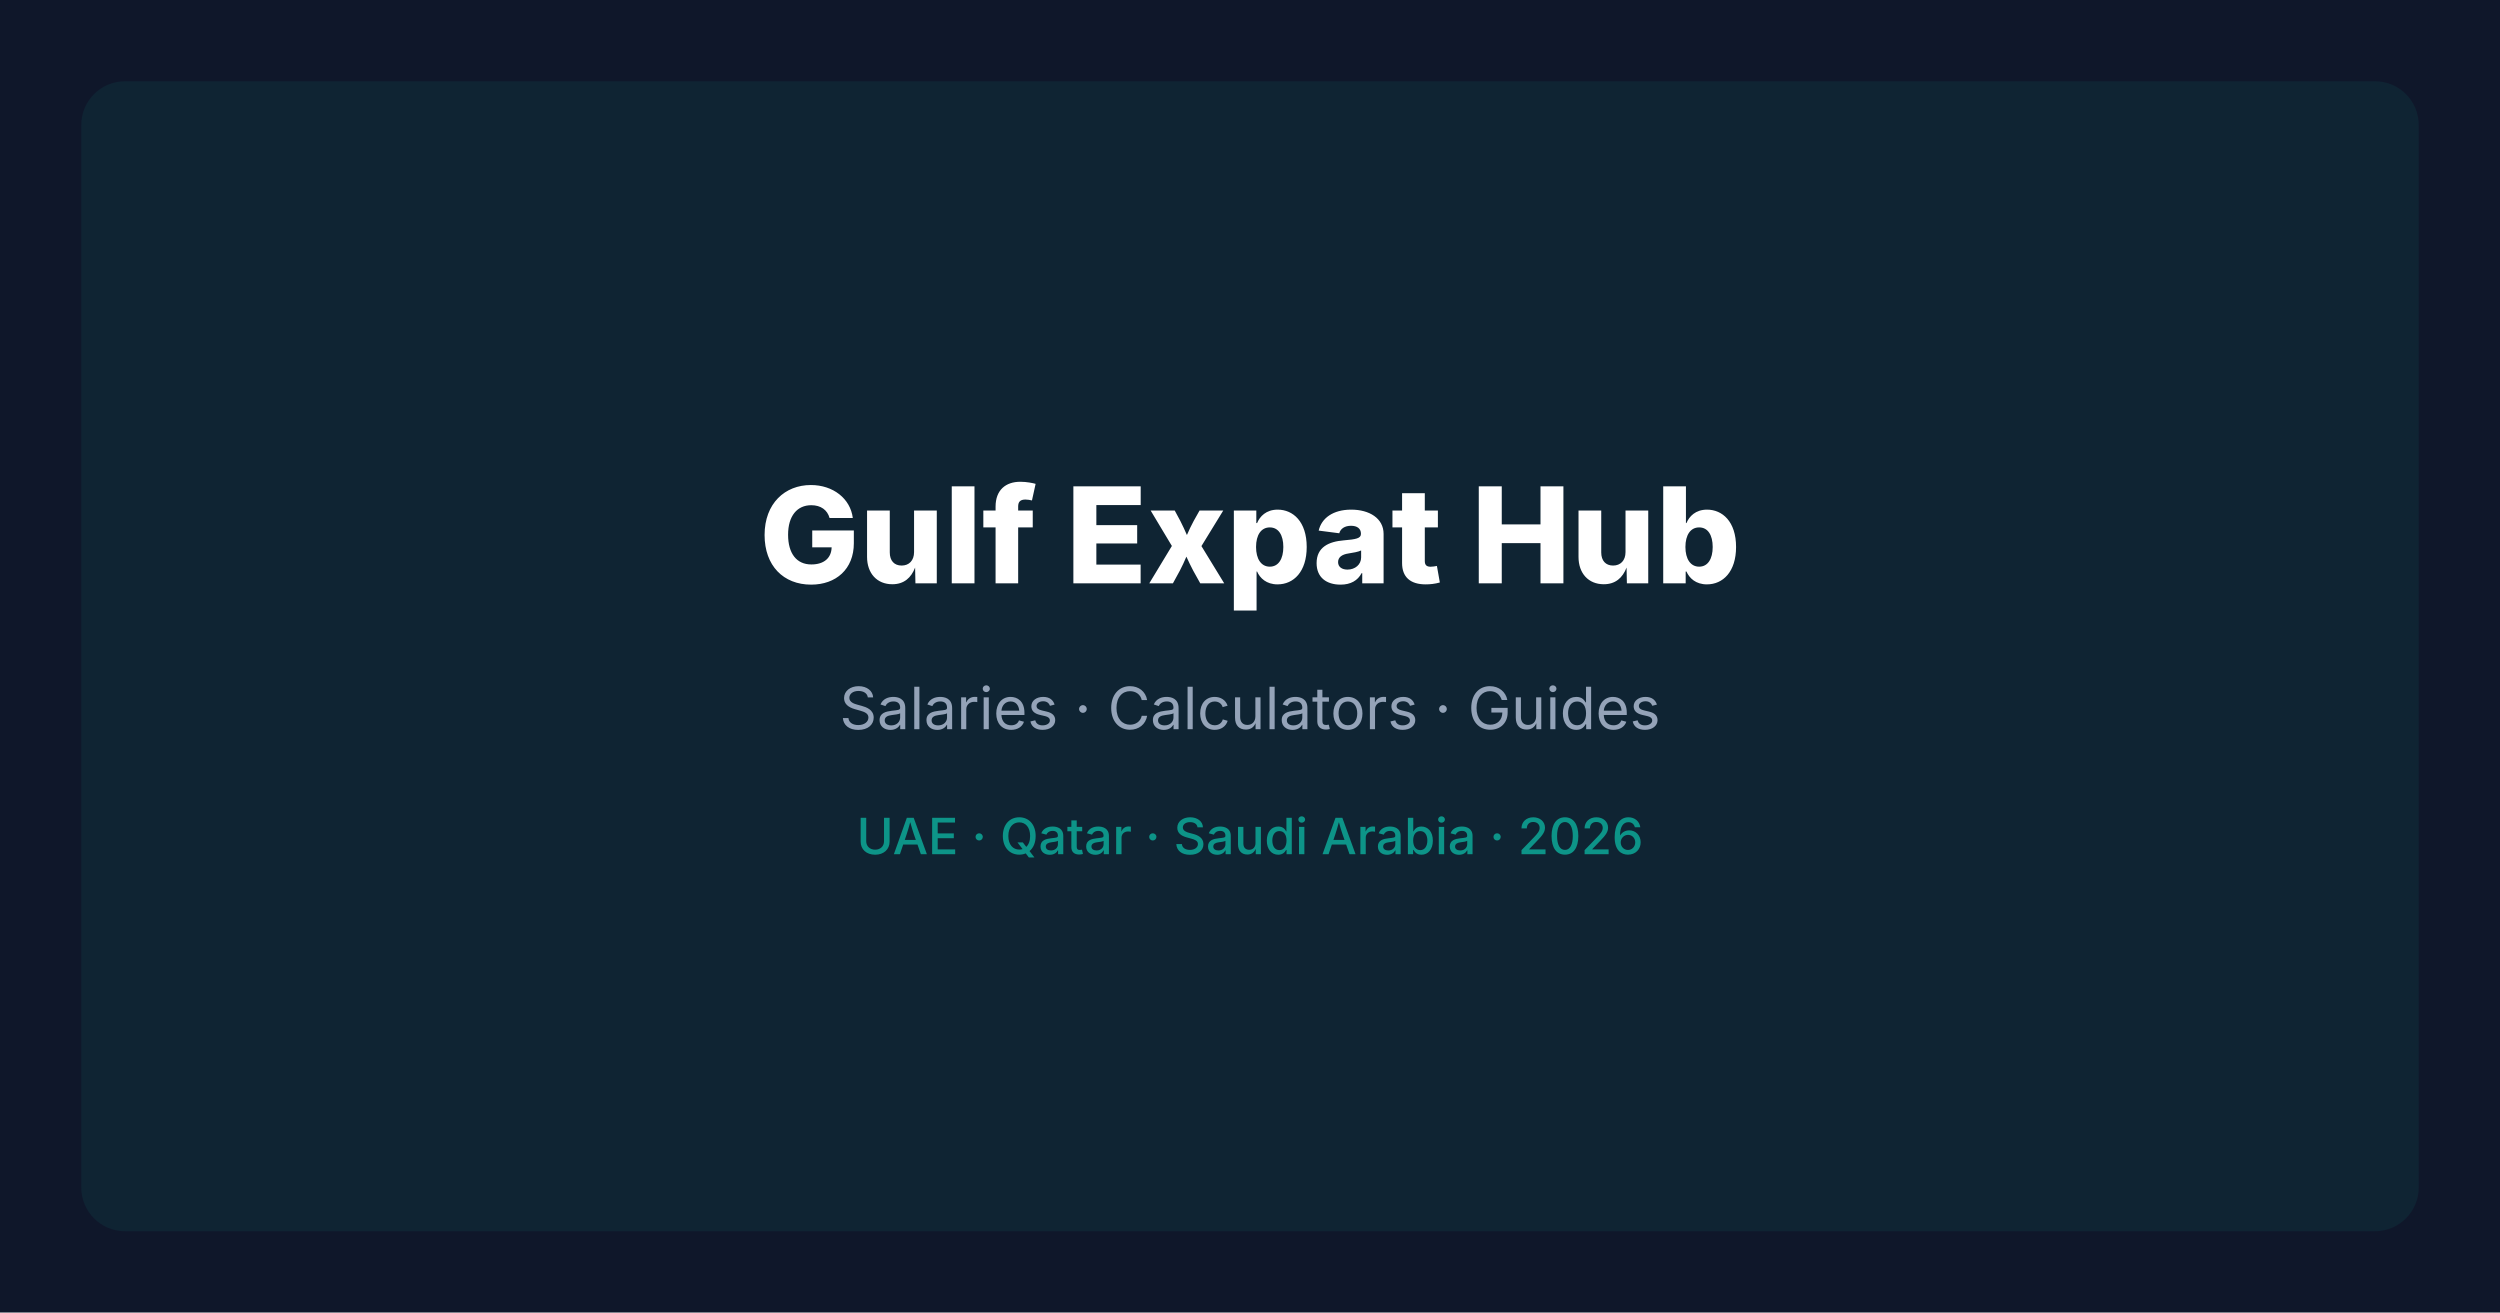
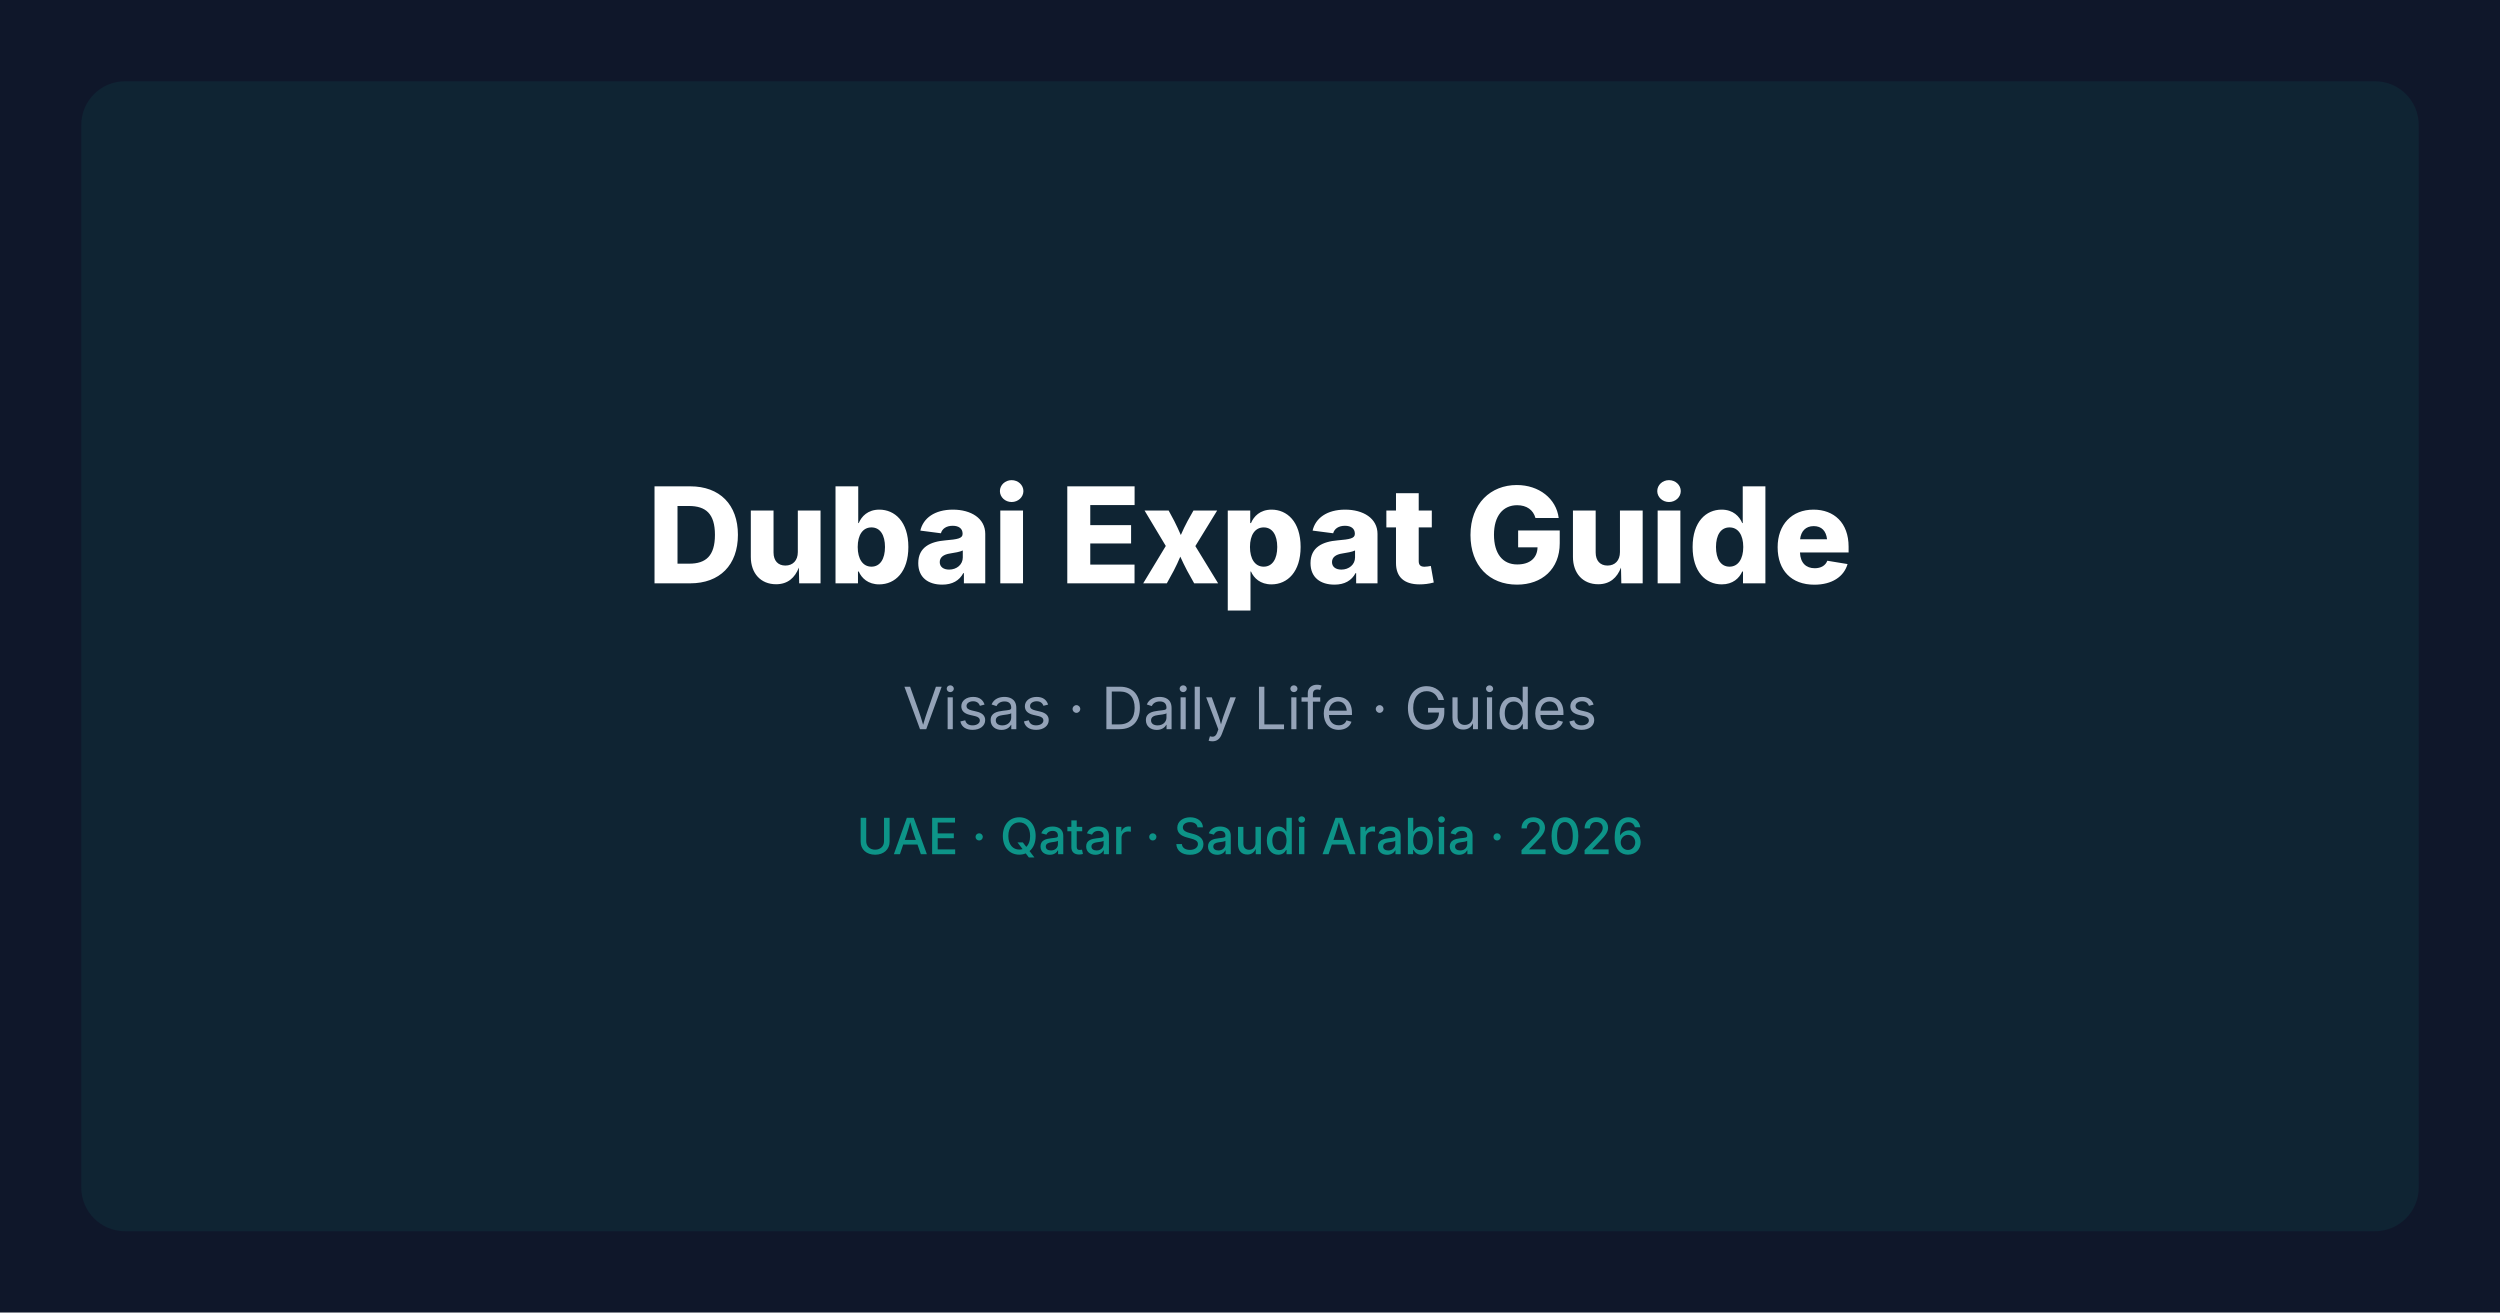
<svg xmlns="http://www.w3.org/2000/svg" viewBox="0 0 1200 630">
  <rect width="1200" height="630" fill="#0F172A" />
  <rect x="40" y="40" width="1120" height="550" rx="20" fill="#0D9488" opacity="0.1" stroke="#0D9488" stroke-width="2" />
-   <text x="600" y="280" text-anchor="middle" font-family="Inter,system-ui,sans-serif" font-weight="800" font-size="64" fill="white">Gulf Expat Hub</text>
-   <text x="600" y="350" text-anchor="middle" font-family="Inter,system-ui,sans-serif" font-weight="400" font-size="28" fill="#94A3B8">Salaries · Calculators · Guides</text>
+   <text x="600" y="280" text-anchor="middle" font-family="Inter,system-ui,sans-serif" font-weight="800" font-size="64" fill="white">Dubai Expat Guide</text>
+   <text x="600" y="350" text-anchor="middle" font-family="Inter,system-ui,sans-serif" font-weight="400" font-size="28" fill="#94A3B8">Visas · Daily Life · Guides</text>
  <text x="600" y="410" text-anchor="middle" font-family="Inter,system-ui,sans-serif" font-weight="500" font-size="24" fill="#0D9488">UAE · Qatar · Saudi Arabia · 2026</text>
</svg>
